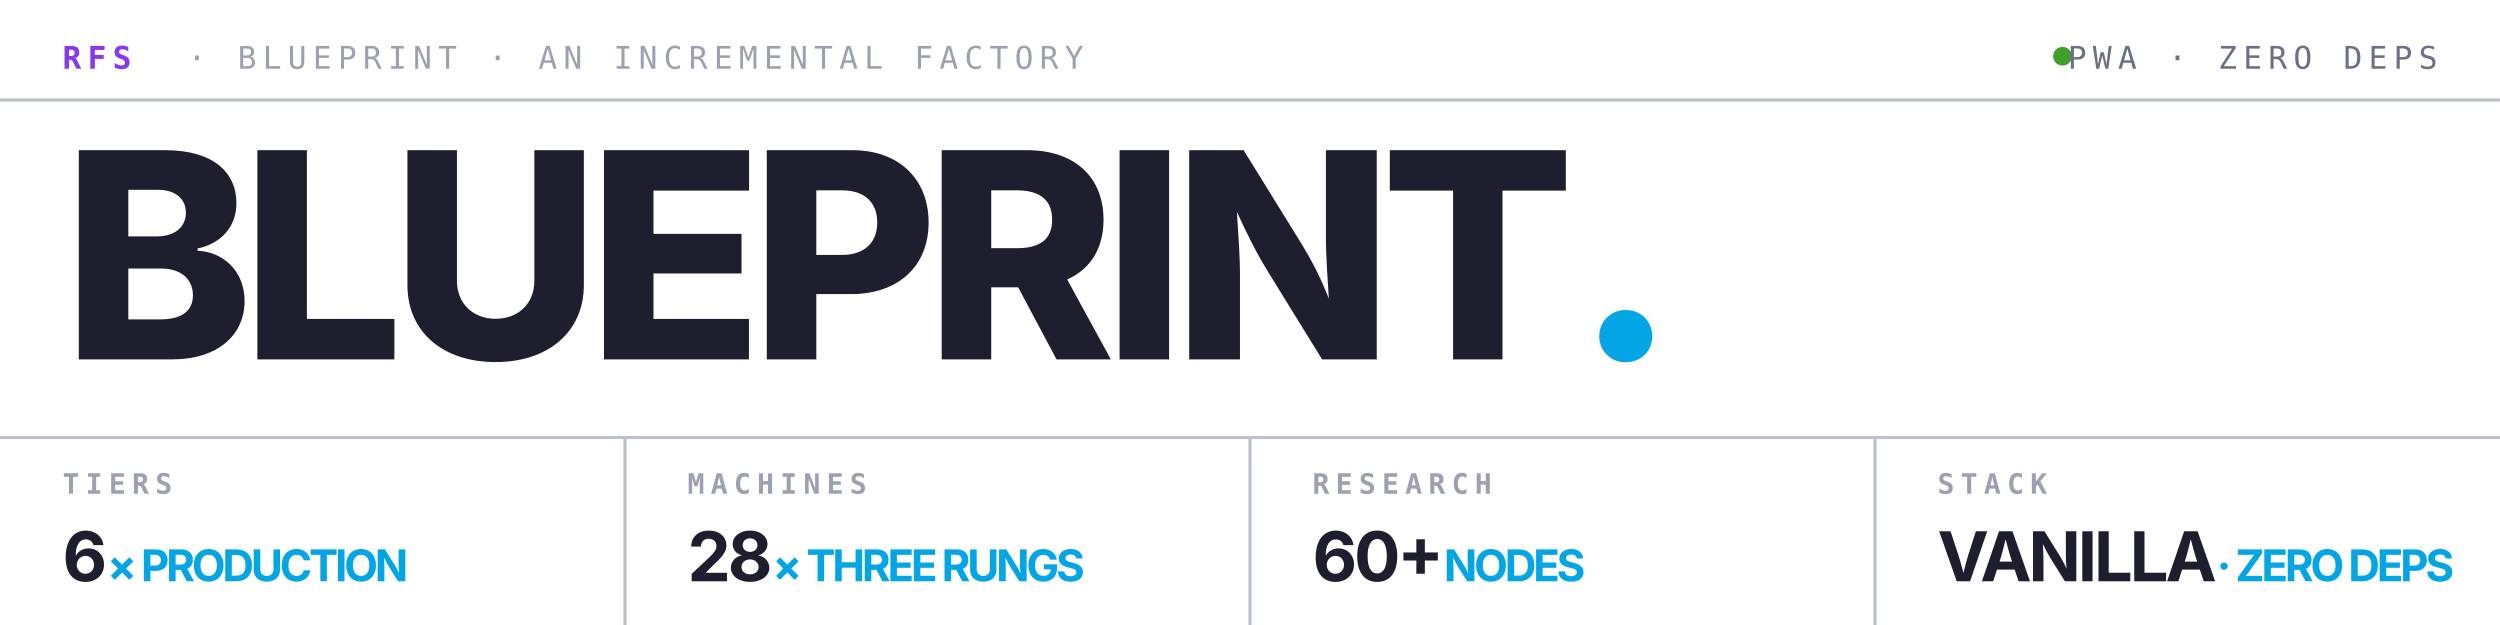
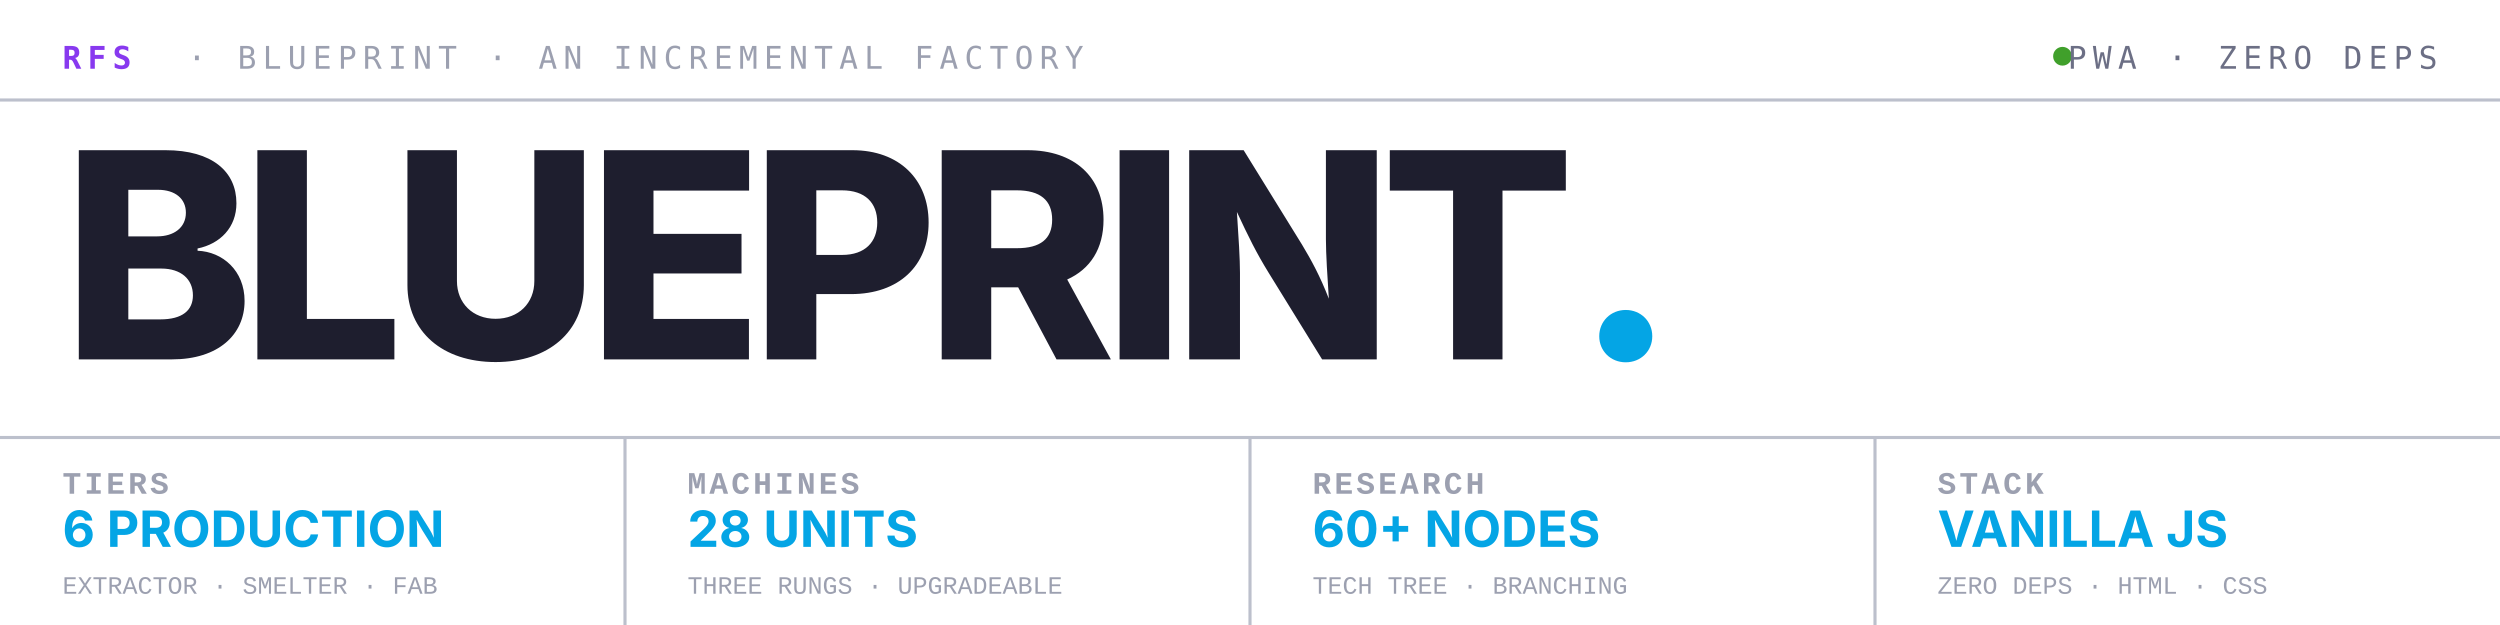
<svg xmlns="http://www.w3.org/2000/svg" viewBox="0 0 800 200" fill="none">
  <rect x="0" y="0" width="800" height="200" fill="#ffffff" />
  <line x1="0" y1="32" x2="800" y2="32" stroke="#bcc0cc" stroke-width="1" />
  <text x="20" y="22" font-family="'JetBrains Mono', 'SF Mono', monospace" font-size="10" font-weight="700" fill="#8839ef" letter-spacing="2">RFS</text>
  <text x="60" y="22" font-family="'JetBrains Mono', 'SF Mono', monospace" font-size="10" font-weight="500" fill="#9ca0b0" letter-spacing="2">·  BLUEPRINT  ·  AN INCREMENTAL FACTORY</text>
  <circle cx="660" cy="18" r="3" fill="#40a02b" />
  <text x="780" y="22" text-anchor="end" font-family="'JetBrains Mono', 'SF Mono', monospace" font-size="10" font-weight="500" fill="#6c6f85" letter-spacing="2">PWA · ZERO DEPS</text>
  <text x="20" y="115" font-family="'Inter', sans-serif" font-size="92" font-weight="800" fill="#1e1e2e" letter-spacing="-4">BLUEPRINT<tspan fill="#04a5e5">.</tspan>
  </text>
  <line x1="0" y1="140" x2="800" y2="140" stroke="#bcc0cc" stroke-width="1" />
  <line x1="200" y1="140" x2="200" y2="200" stroke="#bcc0cc" stroke-width="1" />
  <line x1="400" y1="140" x2="400" y2="200" stroke="#bcc0cc" stroke-width="1" />
  <line x1="600" y1="140" x2="600" y2="200" stroke="#bcc0cc" stroke-width="1" />
-   <text x="20" y="158" font-family="'JetBrains Mono', 'SF Mono', monospace" font-size="9" font-weight="600" fill="#9ca0b0" letter-spacing="2">TIERS</text>
-   <text x="20" y="186" font-family="'Inter', sans-serif" font-size="22" font-weight="700" fill="#1e1e2e" letter-spacing="-1">6<tspan fill="#04a5e5" font-size="14"> × PRODUCTION</tspan>
-   </text>
-   <text x="220" y="158" font-family="'JetBrains Mono', 'SF Mono', monospace" font-size="9" font-weight="600" fill="#9ca0b0" letter-spacing="2">MACHINES</text>
-   <text x="220" y="186" font-family="'Inter', sans-serif" font-size="22" font-weight="700" fill="#1e1e2e" letter-spacing="-1">28<tspan fill="#04a5e5" font-size="14"> × THREE RUNGS</tspan>
-   </text>
-   <text x="420" y="158" font-family="'JetBrains Mono', 'SF Mono', monospace" font-size="9" font-weight="600" fill="#9ca0b0" letter-spacing="2">RESEARCH</text>
-   <text x="420" y="186" font-family="'Inter', sans-serif" font-size="22" font-weight="700" fill="#1e1e2e" letter-spacing="-1">60+<tspan fill="#04a5e5" font-size="14"> NODES</tspan>
-   </text>
-   <text x="620" y="158" font-family="'JetBrains Mono', 'SF Mono', monospace" font-size="9" font-weight="600" fill="#9ca0b0" letter-spacing="2">STACK</text>
-   <text x="620" y="186" font-family="'Inter', sans-serif" font-size="22" font-weight="700" fill="#1e1e2e" letter-spacing="-1">VANILLA<tspan fill="#04a5e5" font-size="14"> · ZERO DEPS</tspan>
-   </text>
+   <text x="20" y="158" font-family="'JetBrains Mono', 'Courier New', monospace" font-size="10" font-weight="600" fill="#9ca0b0" letter-spacing="1">TIERS</text>
+   <text x="20" y="175" font-family="'Inter', 'Helvetica Neue', Arial, sans-serif" font-size="16" font-weight="700" fill="#04a5e5" letter-spacing="0">6 PRODUCTION</text>
+   <text x="20" y="190" font-family="'JetBrains Mono', 'Courier New', monospace" font-size="8" fill="#9ca0b0" letter-spacing="0">EXTRACTOR · SMELTER · FAB</text>
+   <text x="220" y="158" font-family="'JetBrains Mono', 'Courier New', monospace" font-size="10" font-weight="600" fill="#9ca0b0" letter-spacing="1">MACHINES</text>
+   <text x="220" y="175" font-family="'Inter', 'Helvetica Neue', Arial, sans-serif" font-size="16" font-weight="700" fill="#04a5e5" letter-spacing="0">28 UNITS</text>
+   <text x="220" y="190" font-family="'JetBrains Mono', 'Courier New', monospace" font-size="8" fill="#9ca0b0" letter-spacing="0">THREE RUNGS · UPGRADEABLE</text>
+   <text x="420" y="158" font-family="'JetBrains Mono', 'Courier New', monospace" font-size="10" font-weight="600" fill="#9ca0b0" letter-spacing="1">RESEARCH</text>
+   <text x="420" y="175" font-family="'Inter', 'Helvetica Neue', Arial, sans-serif" font-size="16" font-weight="700" fill="#04a5e5" letter-spacing="0">60+ NODES</text>
+   <text x="420" y="190" font-family="'JetBrains Mono', 'Courier New', monospace" font-size="8" fill="#9ca0b0" letter-spacing="0">TECH TREE · BRANCHING</text>
+   <text x="620" y="158" font-family="'JetBrains Mono', 'Courier New', monospace" font-size="10" font-weight="600" fill="#9ca0b0" letter-spacing="1">STACK</text>
+   <text x="620" y="175" font-family="'Inter', 'Helvetica Neue', Arial, sans-serif" font-size="16" font-weight="700" fill="#04a5e5" letter-spacing="0">VANILLA JS</text>
+   <text x="620" y="190" font-family="'JetBrains Mono', 'Courier New', monospace" font-size="8" fill="#9ca0b0" letter-spacing="0">ZERO DEPS · HTML · CSS</text>
</svg>
